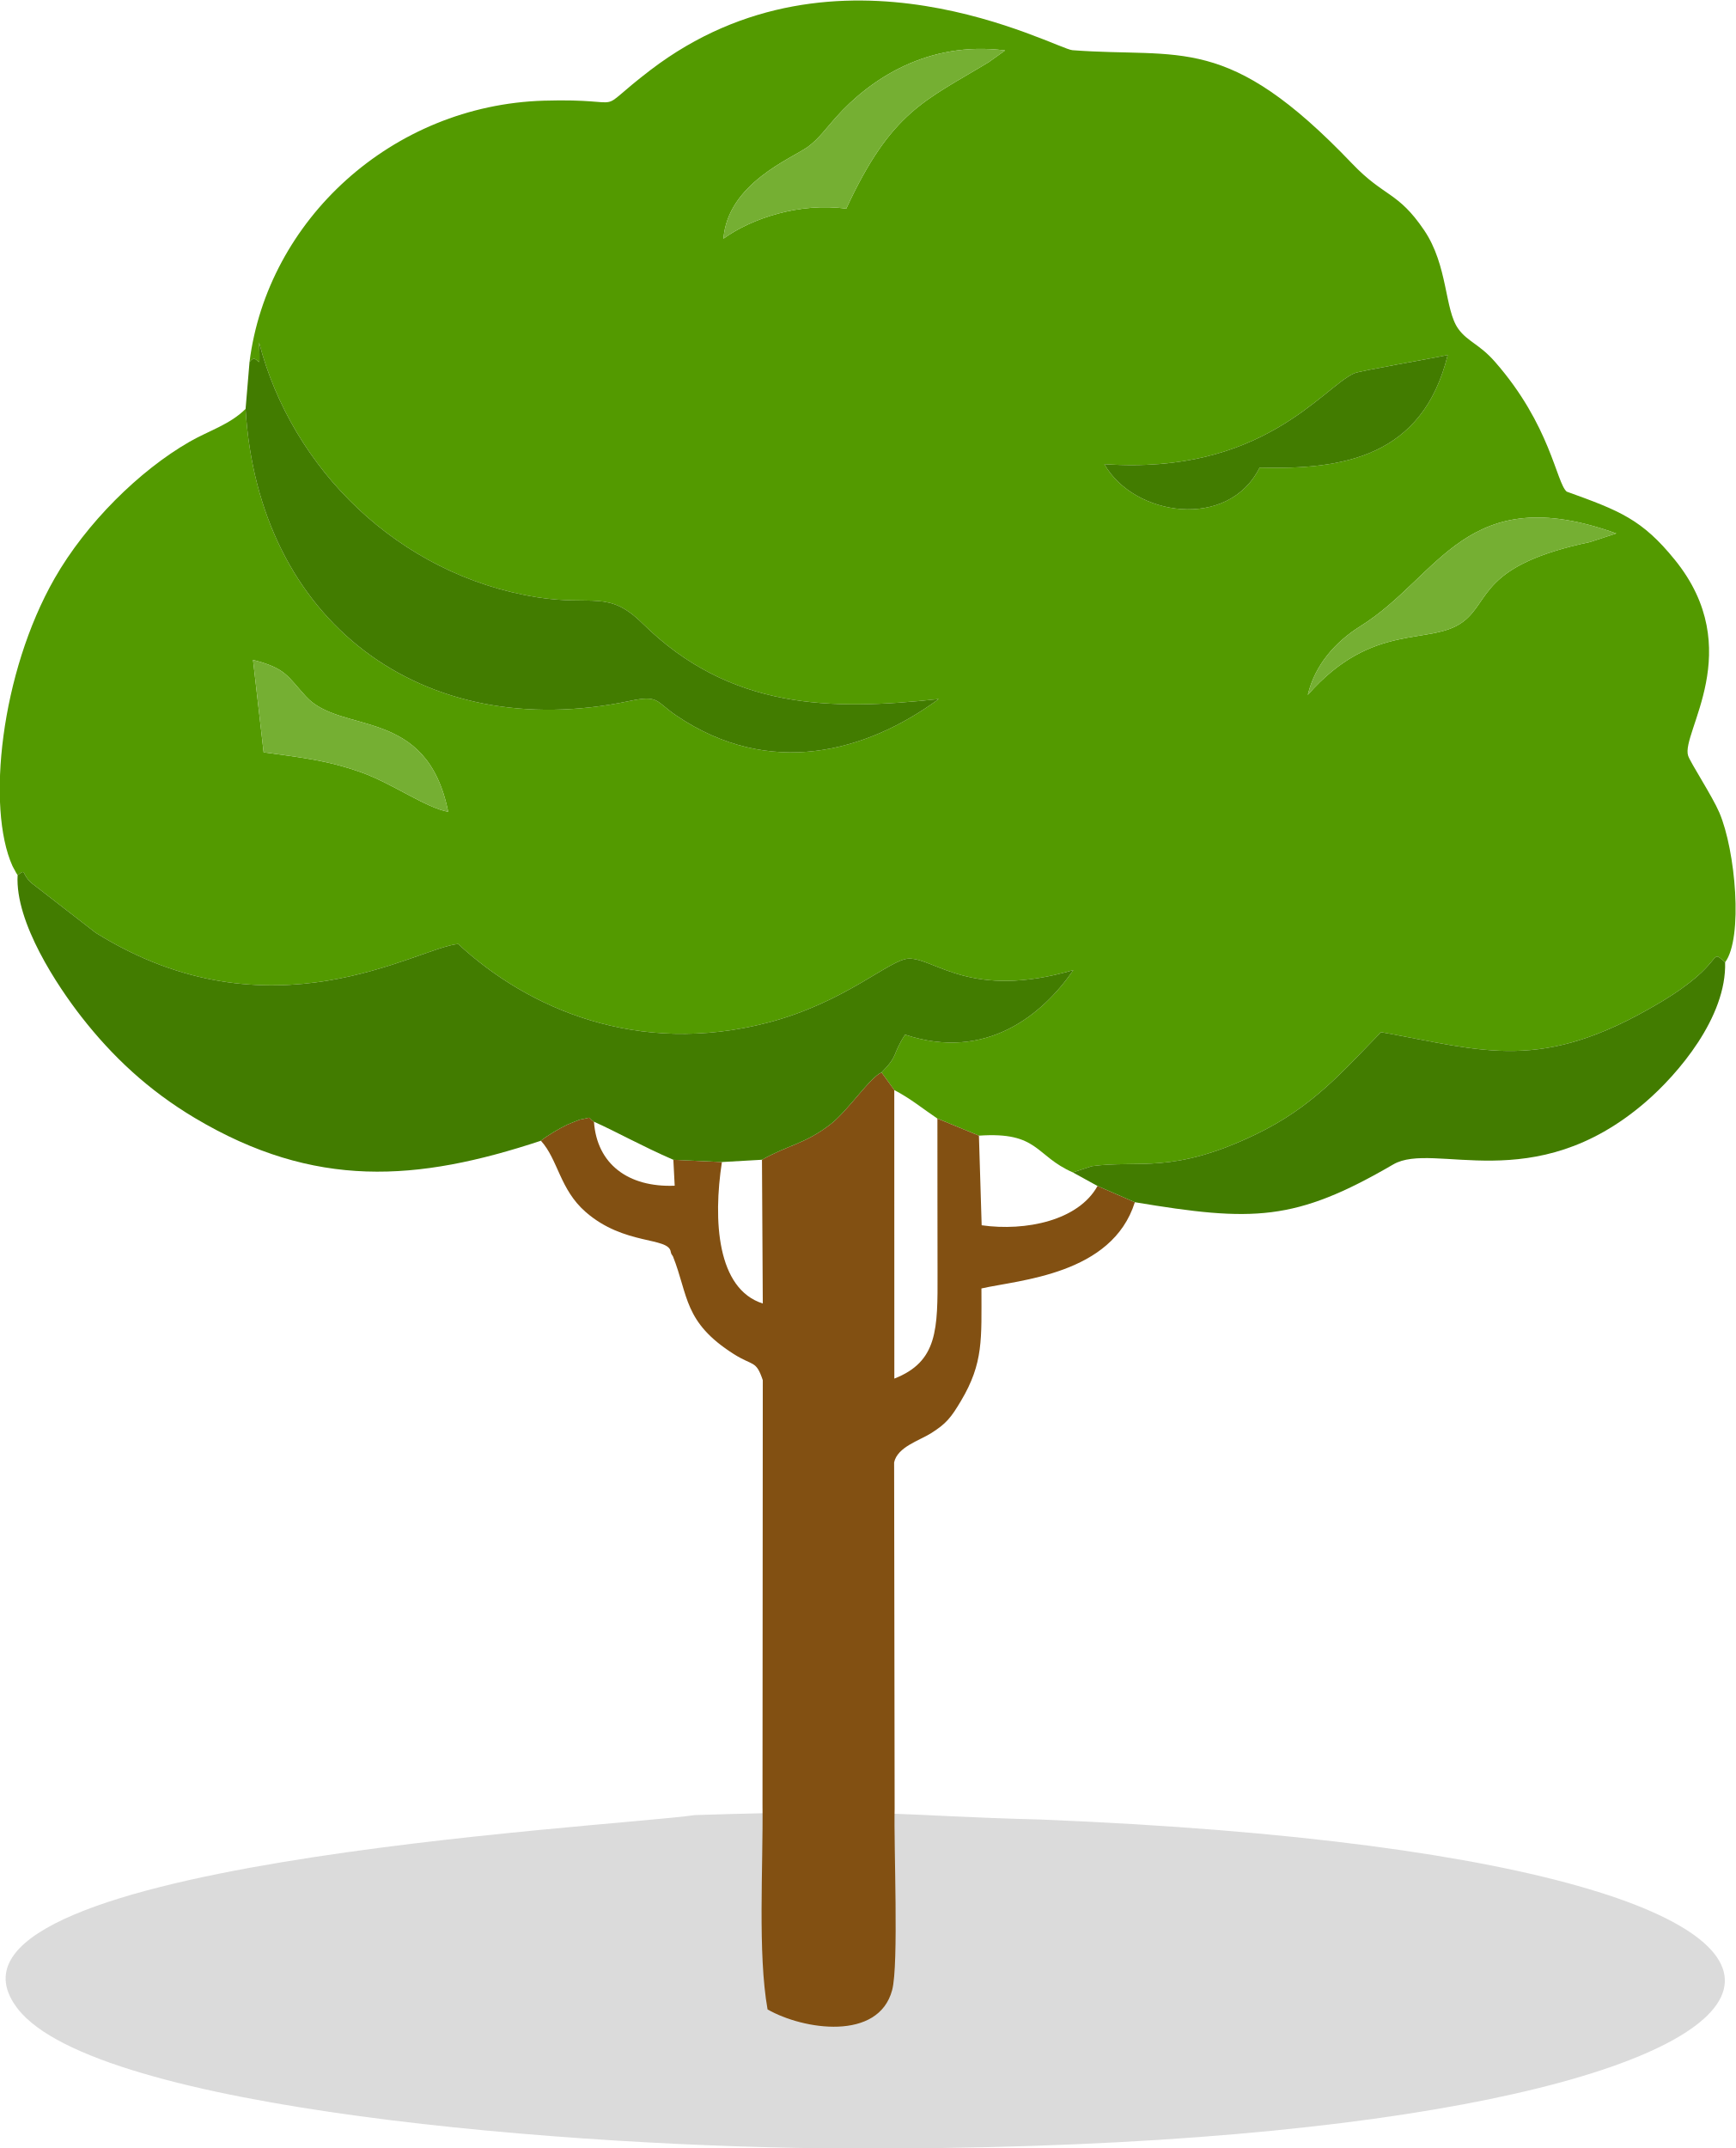
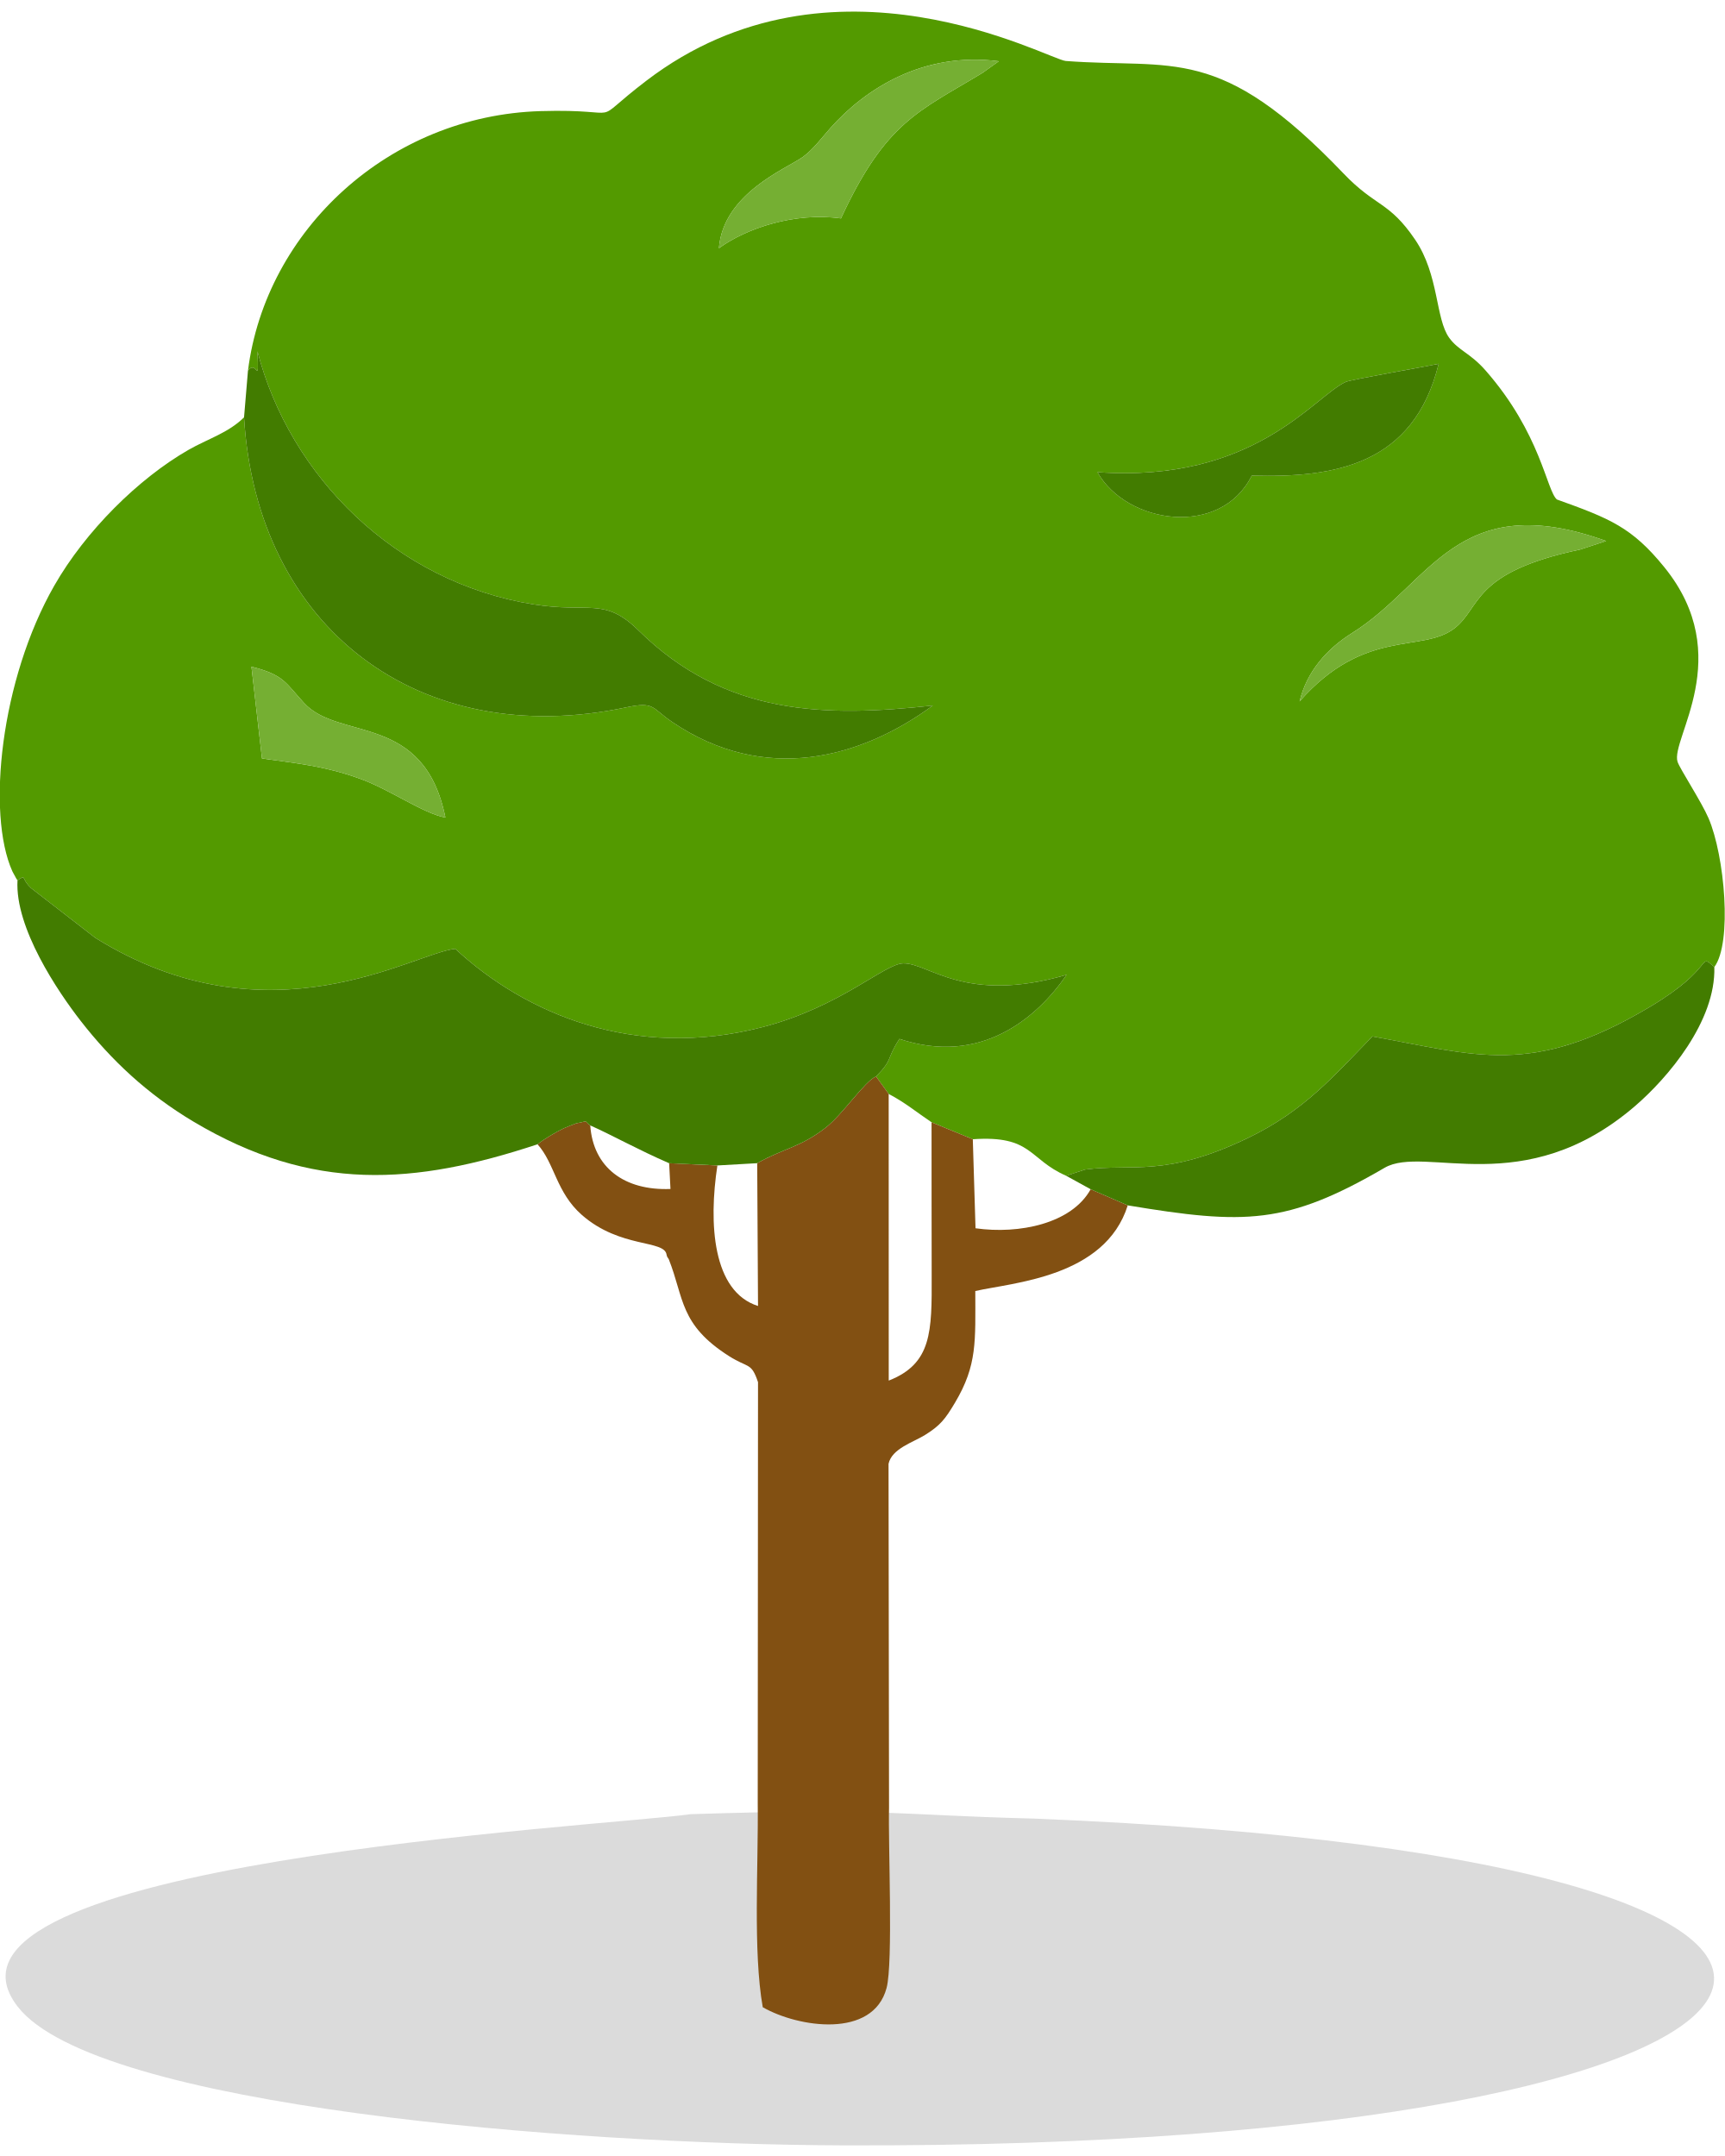
- <svg xmlns="http://www.w3.org/2000/svg" xml:space="preserve" width="97mm" height="120mm" version="1.1" style="shape-rendering:geometricPrecision; text-rendering:geometricPrecision; image-rendering:optimizeQuality; fill-rule:evenodd; clip-rule:evenodd" viewBox="0 0 9700 12000">
+ <svg xmlns="http://www.w3.org/2000/svg" xml:space="preserve" width="48mm" height="60mm" version="1.1" style="shape-rendering:geometricPrecision; text-rendering:geometricPrecision; image-rendering:optimizeQuality; fill-rule:evenodd; clip-rule:evenodd" viewBox="0 0 9700 12000">
  <defs>
    <style type="text/css">
   
    .fil3 {fill:#427C00}
    .fil1 {fill:#539A00}
    .fil4 {fill:#75AF33}
    .fil2 {fill:#825012}
    .fil0 {fill:#4B4B4D;fill-opacity:0.2}
   
  </style>
  </defs>
  <g id="Camada_x0020_1">
    <path class="fil0" d="M5816.9 10165.03c-818.27,-21.06 -817.64,-60.74 -1933.66,-24.9 -486.08,69.71 -4412.95,272.29 -3783.69,1082.54 439.02,565.3 3115.36,774.42 4638.5,779.99 5841.39,21.36 6779.23,-1607.53 1078.85,-1837.63z" />
    <path class="fil1" d="M2022.33 4316.23c-197.38,-71.03 -349.26,-85 -549.14,-113.37l-59.3 -516.18c183.31,46.58 190.67,89.3 295.52,203.96 197.39,215.88 675.21,50.99 795.19,644.62 -125.56,-22.88 -310.24,-157.13 -482.27,-219.03zm5285.6 -434.03c40.58,-170.54 156.88,-298.35 294.97,-384.59 444.12,-277.38 588.46,-819.78 1428.88,-517.56l-146.12 47.96c-617.08,130.03 -554.26,328.28 -710.07,445.48 -182.12,137.01 -503.15,-6.16 -867.66,408.71zm-1136.89 -1289.23c883.95,62.6 1217.36,-425.94 1396.06,-507.48 29.79,-13.59 441.12,-84.21 522.81,-102.25 -140.4,571.91 -589.22,641.47 -1051.1,629.13 -174.83,350.96 -702.05,273.34 -867.77,-19.4zm-2128.44 -1259.55c24.57,-309.91 381.1,-447.54 472.17,-513.36 58.17,-42.04 104.28,-105.95 155.55,-163.5 189.6,-212.8 513.26,-430.31 946.35,-374.72l-91.63 65.42c-358.71,217.49 -543.46,273.73 -796.14,818.49 -260.25,-35.95 -530.62,54.66 -686.3,167.67zm-2648.21 688.64c50.27,-67.66 61.57,99.2 53.34,-108.99 181.07,701.26 774.74,1299.06 1553.08,1423.47 313.86,50.16 397.23,-43.27 590.08,146.78 488.9,481.81 1052.68,487.41 1654.56,421.97 -405.65,297.26 -945.51,444.89 -1465.58,92.55 -117.34,-79.5 -97.36,-116.38 -258.89,-82.25 -1167.69,246.8 -2078.05,-451.07 -2148.68,-1631.06 -88.34,87.84 -205.44,121.49 -312.83,183.18 -280.61,161.21 -577.97,455.09 -754.16,763.23 -302.04,528.24 -381.82,1282.31 -235.7,1606.87 3.48,7.72 10.92,19.53 13.97,25.69 3.05,6.21 9,17.52 14.84,25.39 52.66,-35.72 16.41,-13.07 76.28,43.19l360.77 279.51c978.63,609.88 1797.09,81.84 2024.62,62 392,363.36 1004.43,627.84 1728.28,440.03 438.24,-113.71 684.89,-356.46 790.89,-358.31 144.45,-2.53 345.85,231.31 918.73,64.16 -170.68,248.12 -486.7,511.88 -940.37,360.64 -76.53,118.4 -33.28,111.31 -131.39,211.26l71.01 98.37c91.93,47.77 156.63,102.64 241.05,159.2l231.99 95.47c334.81,-23.33 312.44,112.45 524.95,205.4l105.83 -34.85c265.53,-36.11 449.29,47.53 917.47,-178.22 315.79,-152.28 481.93,-348.2 698.85,-570.54 580.96,104.44 894.64,229.82 1557.27,-164.39 379.94,-226.03 269.39,-309.79 365.33,-225.87 101.5,-136.31 58.48,-624.99 -32.57,-837.08 -39.33,-91.6 -161,-277.49 -174.08,-316.82 -42.08,-126.58 332.17,-592.99 -74.26,-1094.44 -183.03,-225.82 -307.21,-274.21 -604.33,-381.11 -58.55,-50 -89.64,-370.47 -401.49,-726 -85.92,-97.96 -152.3,-111.45 -204.12,-183.23 -77.8,-107.77 -56.79,-353.25 -191.37,-551.68 -147.24,-217.11 -221.87,-183.04 -402.18,-371.78 -699.69,-732.42 -953.28,-587.1 -1562.73,-633.39 -96.24,-7.31 -1310.92,-688.88 -2358.62,111.34 -343.75,262.56 -83.34,155.61 -594.3,170.63 -850.21,24.99 -1545.59,667.81 -1645.54,1459.68z" />
    <path class="fil2" d="M4257.88 6479.09l4.61 803.08c-256.24,-81.11 -278.48,-464.37 -228.47,-790.33l-271.27 -12.56 7.44 144.83c-260.48,10.08 -434.7,-121.46 -451.11,-357.47 -43.04,-28.81 1.44,-26.53 -79.3,-11.63 -3.63,0.67 -66.59,26.48 -68.89,27.57 -44.95,21.34 -113.01,61.44 -148.25,90.26 96.44,106.39 105.02,271.24 249.62,397.67 216.36,189.18 464.64,137.95 476.01,223.33 1.86,13.92 10.04,19.48 12.49,25.66 86.8,219 58.88,366.77 339.26,544.89 108.82,69.13 124.41,32.87 162.47,146.16l-1.63 2367.37c4.32,350.12 -27.5,834.23 28.27,1147.85 199.8,114.61 620,178.14 696.26,-108.13 37.66,-141.39 8.37,-809.94 13.87,-1013.35l-2.85 -1934.44c18.46,-86.02 139.69,-121.39 204.69,-161.99 86.43,-53.97 113.35,-88.44 168.68,-181.31 126.71,-212.65 114.49,-347.05 114.49,-628.48 210,-48 730.04,-76.37 857.26,-481.78l-208.52 -90.68c-106.66,193.2 -401.66,254.35 -647.47,219.51l-15.26 -500.71 -231.99 -95.47c0.59,287.45 -0.37,574.92 0.67,862.37 1.14,314.97 1.56,495.21 -241.41,590.39l-0.31 -1611.96 -71.01 -98.37c-64.26,26.11 -187.65,214.1 -284.97,289.24 -143.56,110.85 -235.47,114.92 -383.38,198.48z" />
    <path class="fil3" d="M3022.64 6372.84c35.24,-28.82 103.3,-68.92 148.25,-90.26 2.3,-1.09 65.26,-26.9 68.89,-27.57 80.74,-14.9 36.26,-17.18 79.3,11.63 125.29,55.8 270.08,137.48 443.67,212.64l271.27 12.56 223.86 -12.75c147.91,-83.56 239.82,-87.63 383.38,-198.48 97.32,-75.14 220.71,-263.13 284.97,-289.24 98.11,-99.95 54.86,-92.86 131.39,-211.26 453.67,151.24 769.69,-112.52 940.37,-360.64 -572.88,167.15 -774.28,-66.69 -918.73,-64.16 -106,1.85 -352.65,244.6 -790.89,358.31 -723.85,187.81 -1336.28,-76.67 -1728.28,-440.03 -227.53,19.84 -1045.99,547.88 -2024.62,-62l-360.77 -279.51c-59.87,-56.26 -23.62,-78.91 -76.28,-43.19 -15.16,266.18 226.78,625.16 356.12,791.09 171,219.36 373.54,410.6 634.26,565.8 669.57,398.54 1241.78,355.79 1933.84,127.06z" />
    <path class="fil3" d="M1394.39 2022.06l-22.09 262.47c70.63,1179.99 980.99,1877.86 2148.68,1631.06 161.53,-34.13 141.55,2.75 258.89,82.25 520.07,352.34 1059.93,204.71 1465.58,-92.55 -601.88,65.44 -1165.66,59.84 -1654.56,-421.97 -192.85,-190.05 -276.22,-96.62 -590.08,-146.78 -778.34,-124.41 -1372.01,-722.21 -1553.08,-1423.47 8.23,208.19 -3.07,41.33 -53.34,108.99z" />
    <path class="fil3" d="M5995.23 6549.81l137.78 75.8 208.52 90.68c659.35,109.82 894.21,108.93 1444.24,-211.26 227.3,-132.32 782.71,191.71 1409.19,-347.92 181.95,-156.72 453.97,-474.82 445.02,-781.17 -95.94,-83.92 14.61,-0.16 -365.33,225.87 -662.63,394.21 -976.31,268.83 -1557.27,164.39 -216.92,222.34 -383.06,418.26 -698.85,570.54 -468.18,225.75 -651.94,142.11 -917.47,178.22l-105.83 34.85z" />
    <path class="fil3" d="M6171.04 2592.97c165.72,292.74 692.94,370.36 867.77,19.4 461.88,12.34 910.7,-57.22 1051.1,-629.13 -81.69,18.04 -493.02,88.66 -522.81,102.25 -178.7,81.54 -512.11,570.08 -1396.06,507.48z" />
    <path class="fil4" d="M4042.6 1333.42c155.68,-113.01 426.05,-203.62 686.3,-167.67 252.68,-544.76 437.43,-601 796.14,-818.49l91.63 -65.42c-433.09,-55.59 -756.75,161.92 -946.35,374.72 -51.27,57.55 -97.38,121.46 -155.55,163.5 -91.07,65.82 -447.6,203.45 -472.17,513.36z" />
    <path class="fil4" d="M7307.93 3882.2c364.51,-414.87 685.54,-271.7 867.66,-408.71 155.81,-117.2 92.99,-315.45 710.07,-445.48l146.12 -47.96c-840.42,-302.22 -984.76,240.18 -1428.88,517.56 -138.09,86.24 -254.39,214.05 -294.97,384.59z" />
    <path class="fil4" d="M1473.19 4202.86c199.88,28.37 351.76,42.34 549.14,113.37 172.03,61.9 356.71,196.15 482.27,219.03 -119.98,-593.63 -597.8,-428.74 -795.19,-644.62 -104.85,-114.66 -112.21,-157.38 -295.52,-203.96l59.3 516.18z" />
  </g>
</svg>
